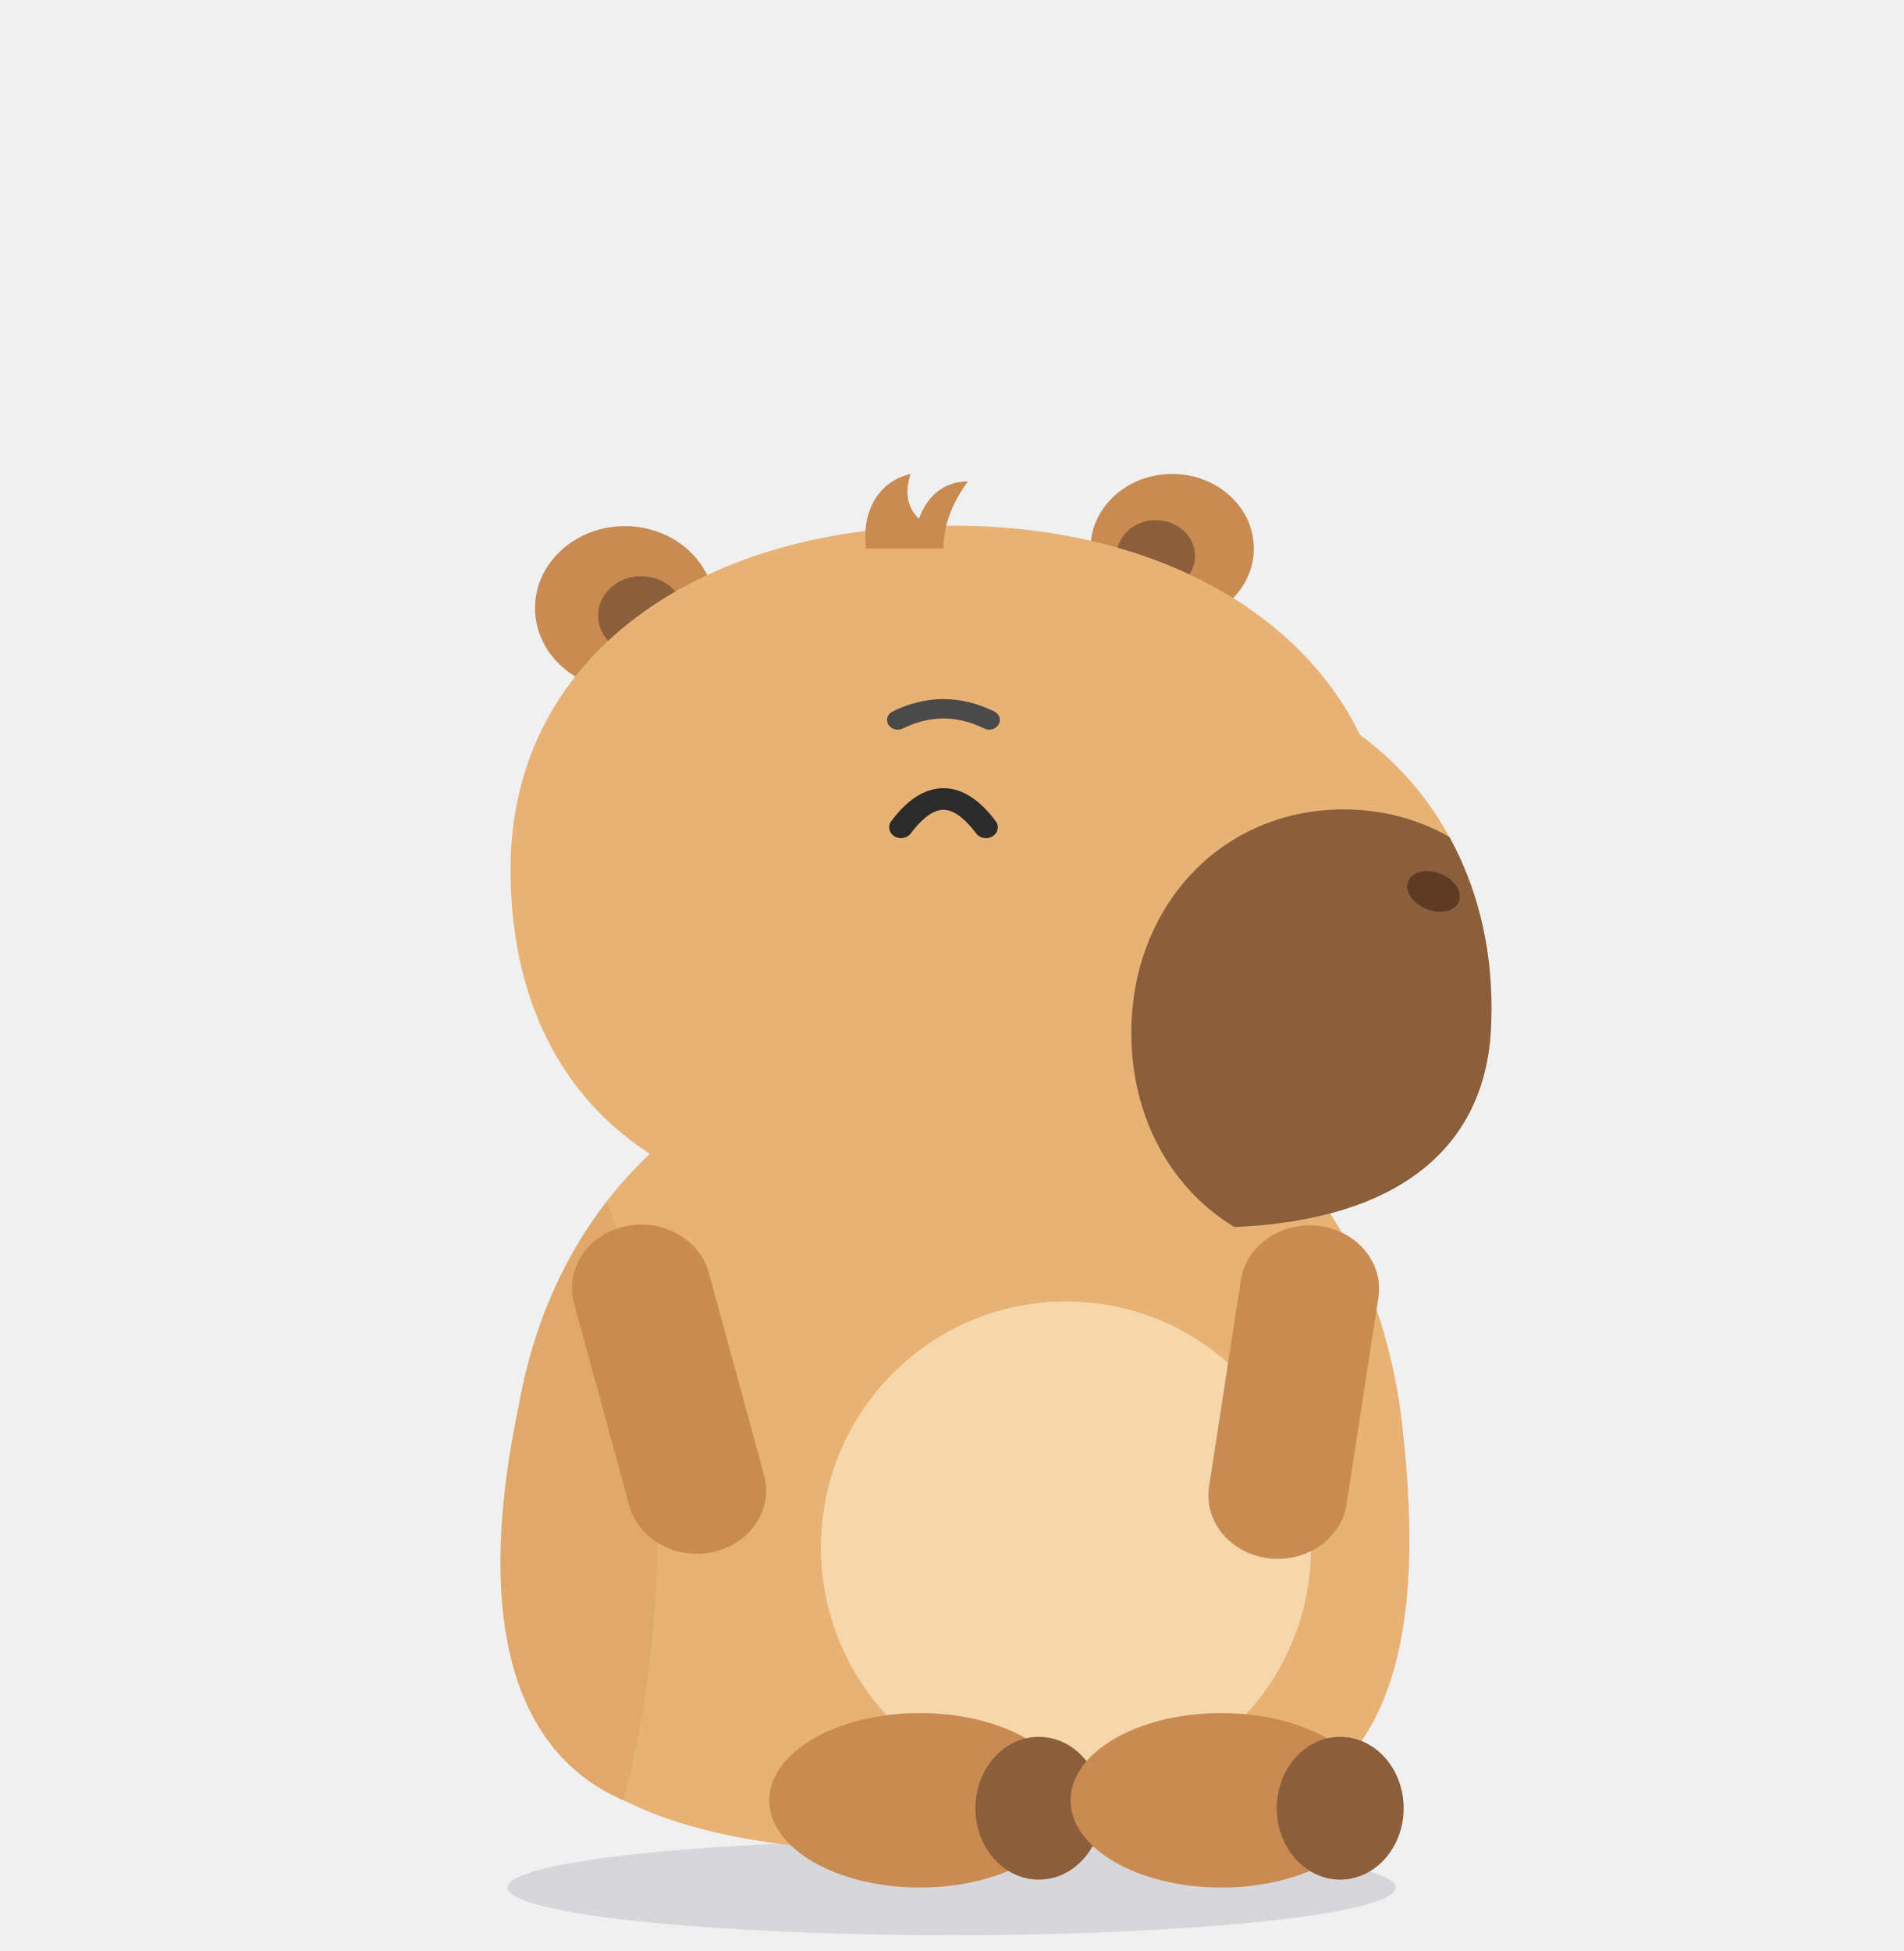
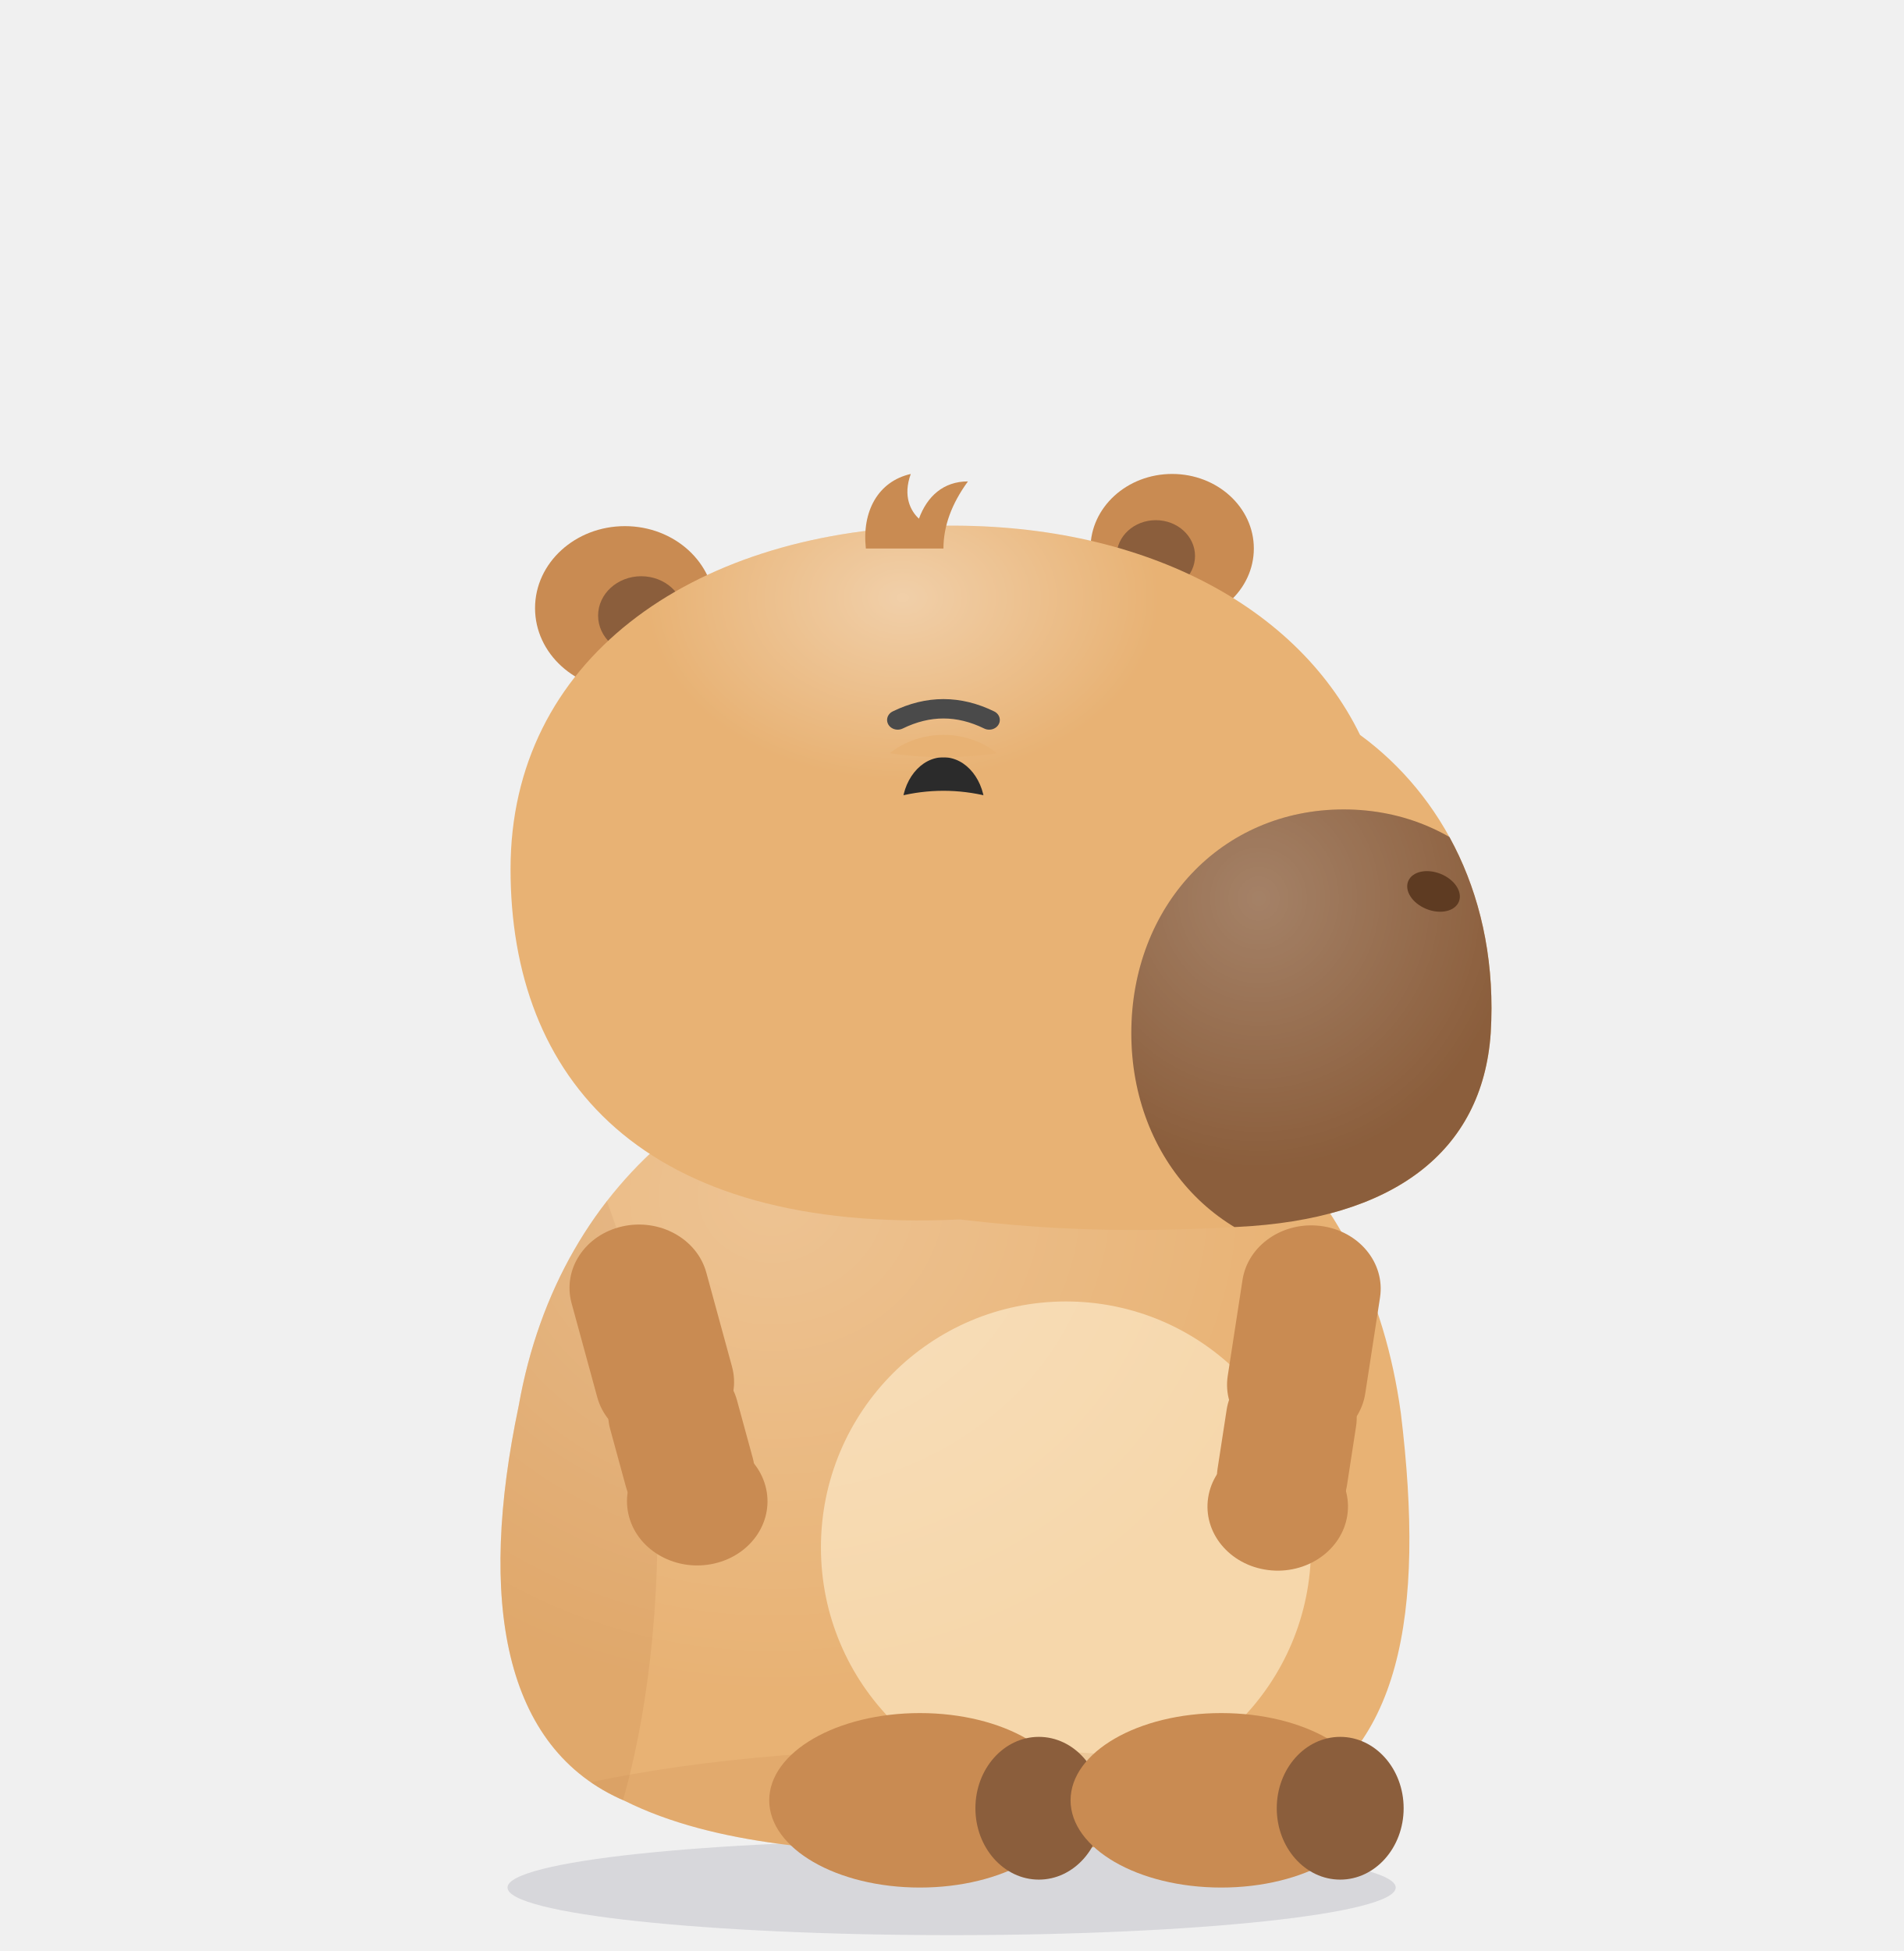
<svg xmlns="http://www.w3.org/2000/svg" viewBox="-20 -26 240 246" width="480" height="492">
  <defs>
    <clipPath id="mascot-body-_R_0_">
      <path d="M103 90C131 90 151 109 155 141C158 168 155 187 140 194C128 199 113 200 100 200C86 200 71 199 60 193C45 186 42 166 47 140C52 109 74 90 103 90Z" />
    </clipPath>
    <clipPath id="mascot-body-_R_0_-head">
      <path d="M97 22C122 21 142 32 150 50C160 58 167 72 166 90C165 106 154 115 135 116C119 117 109 116 101 115C62 117 46 96 46 68C46 40 68 23 97 22Z" />
    </clipPath>
+     <clipPath id="mascot-body-_R_0_-eye">
+       <circle r="10" />
+     </clipPath>
+     <radialGradient id="mascot-body-_R_0_-shine" cx="0.4" cy="0.1" r="0.26">
+       <stop offset="0" stop-color="#FFFFFF" stop-opacity="0.38" />
+       <stop offset="1" stop-color="#FFFFFF" stop-opacity="0" />
+     </radialGradient>
+     <radialGradient id="mascot-body-_R_0_-soft" cx="0.3" cy="0.2" r="0.6">
+       <stop offset="0" stop-color="#FFFFFF" stop-opacity="0.22" />
+       <stop offset="1" stop-color="#FFFFFF" stop-opacity="0" />
+     </radialGradient>
  </defs>
  <g data-layer="scene-back" />
  <g transform="translate(100 212)">
    <g>
      <g data-part="shadow">
        <g transform="translate(-100 -212)">
          <ellipse cx="100" cy="212" rx="56" ry="6" fill="rgba(27, 33, 66, 0.12)" />
        </g>
      </g>
    </g>
  </g>
  <g transform="translate(0 0)">
    <g transform="translate(100 212)">
      <g>
        <g data-part="whole">
          <g transform="translate(-100 -212)">
            <g>
              <g transform="translate(100 211)">
                <g transform="translate(0 7) scale(1.03 0.94) rotate(0)">
                  <g data-part="torso">
                    <g transform="translate(-100 -211)">
                      <path d="M103 90C131 90 151 109 155 141C158 168 155 187 140 194C128 199 113 200 100 200C86 200 71 199 60 193C45 186 42 166 47 140C52 109 74 90 103 90Z" fill="#E8B274" />
                      <g clip-path="url(#mascot-body-_R_0_)">
                        <ellipse cx="114" cy="159" rx="30" ry="33" fill="#F6D7AB" />
                        <ellipse cx="44" cy="156" rx="20" ry="60" fill="#C98B52" opacity="0.26" />
+                         <ellipse cx="100" cy="206" rx="70" ry="20" fill="#C98B52" opacity="0.2" />
+                         <path d="M103 90C131 90 151 109 155 141C158 168 155 187 140 194C128 199 113 200 100 200C86 200 71 199 60 193C45 186 42 166 47 140C52 109 74 90 103 90Z" fill="url(#mascot-body-_R_0_-soft)" />
                      </g>
                      <g transform="translate(102 112)">
                        <g>
                          <g data-part="head">
                            <g transform="translate(-102 -112)">
-                               <g>
-                                 <circle cx="60" cy="33" r="11" fill="#C98B52" />
-                                 <circle cx="62" cy="34" r="5.28" fill="#8B5E3C" />
+                               <g transform="translate(63.3 41.25)">
+                                 <g>
+                                   <g data-part="ear">
+                                     <g transform="translate(-63.3 -41.25)">
+                                       <circle cx="60" cy="33" r="11" fill="#C98B52" />
+                                       <circle cx="62" cy="34" r="5.28" fill="#8B5E3C" />
+                                     </g>
+                                   </g>
+                                 </g>
                              </g>
-                               <g>
-                                 <circle cx="127" cy="25" r="10" fill="#C98B52" />
-                                 <circle cx="125" cy="26" r="4.8" fill="#8B5E3C" />
+                               <g transform="translate(124 32.5)">
+                                 <g>
+                                   <g data-part="ear">
+                                     <g transform="translate(-124 -32.5)">
+                                       <circle cx="127" cy="25" r="10" fill="#C98B52" />
+                                       <circle cx="125" cy="26" r="4.8" fill="#8B5E3C" />
+                                     </g>
+                                   </g>
+                                 </g>
                              </g>
                              <path d="M97 22C122 21 142 32 150 50C160 58 167 72 166 90C165 106 154 115 135 116C119 117 109 116 101 115C62 117 46 96 46 68C46 40 68 23 97 22Z" fill="#E8B274" />
-                               <path d="M89.5 25C89 20 91 16 95 15C94 18 95 20 96 21C97 18 99 16 102 16C100 19 99 22 99 25Z" fill="#C98B52" />
-                               <path d="M148 60C163 60 174 73 174 90C174 107 163 120 148 120C133 120 122 107 122 90C122 73 133 60 148 60Z" fill="#8B5E3C" clip-path="url(#mascot-body-_R_0_-head)" />
+                               <path d="M97 22C122 21 142 32 150 50C160 58 167 72 166 90C165 106 154 115 135 116C119 117 109 116 101 115C62 117 46 96 46 68C46 40 68 23 97 22Z" fill="url(#mascot-body-_R_0_-shine)" />
+                               <g transform="translate(94.5 25)">
+                                 <g>
+                                   <g data-part="tuft">
+                                     <g transform="translate(-94.5 -25)">
+                                       <path d="M89.5 25C89 20 91 16 95 15C94 18 95 20 96 21C97 18 99 16 102 16C100 19 99 22 99 25Z" fill="#C98B52" />
+                                     </g>
+                                   </g>
+                                 </g>
+                               </g>
+                               <g clip-path="url(#mascot-body-_R_0_-head)">
+                                 <path d="M148 60C163 60 174 73 174 90C174 107 163 120 148 120C133 120 122 107 122 90C122 73 133 60 148 60Z" fill="#8B5E3C" />
+                                 <path d="M148 60C163 60 174 73 174 90C174 107 163 120 148 120C133 120 122 107 122 90C122 73 133 60 148 60Z" fill="url(#mascot-body-_R_0_-soft)" />
+                               </g>
                              <ellipse cx="159" cy="71" rx="3.4" ry="2.5" transform="rotate(28 159 71)" fill="#5E3B22" />
                              <g transform="translate(99 60)">
-                                 <g>
+                                 <g transform="translate(0 0) rotate(0)">
                                  <g data-part="eyes">
                                    <g transform="translate(-99 -60)">
                                      <g transform="translate(99 60)">
-                                         <path d="M-5.2 2.4Q0 -5.2 5.2 2.4" fill="none" stroke="#2B2B2B" stroke-linecap="round" stroke-linejoin="round" stroke-width="2.9" />
+                                         <g clip-path="url(#mascot-body-_R_0_-eye)">
+                                           <ellipse rx="4.8" ry="6.6" fill="#2B2B2B" transform="scale(1.06)" />
+                                           <circle cx="1.8" cy="-2.9" r="1.7" fill="#FFFFFF" opacity="0" />
+                                           <g transform="translate(0 -9.5)">
+                                             <path d="M-11 24H11V10Q0 4 -11 10Z" fill="#E8B274" />
+                                           </g>
+                                           <g transform="translate(0 0)">
+                                             <g data-part="lid">
+                                               <path d="M-11 -24H11V-8.5Q0 -5.5 -11 -8.5Z" fill="#E8B274" />
+                                             </g>
+                                           </g>
+                                         </g>
+                                         <path d="M-5.4 0.6Q0 3.4 5.4 0.6" fill="none" stroke="#2B2B2B" stroke-width="2.6" stroke-linecap="round" opacity="0" />
+                                         <path d="M-5.4 -1Q0 4.6 5.4 -1" fill="none" stroke="#2B2B2B" stroke-width="2.6" stroke-linecap="round" opacity="0" />
                                      </g>
                                    </g>
                                  </g>
                                </g>
                              </g>
                              <g data-part="brows">
                                <path d="M-5.6 1Q0 -2 5.6 1" transform="translate(99 47) rotate(0)" fill="none" stroke="#4A4A4A" stroke-width="2.6" stroke-linecap="round" />
                              </g>
                            </g>
                          </g>
                        </g>
                      </g>
                      <g transform="translate(60 124)">
-                         <g transform="translate(1.9 -0.3) rotate(-14)">
+                         <g transform="translate(1.6 -0.3) rotate(-14)">
                          <g data-part="arm-left">
-                             <rect x="-8.5" y="-8" width="17" height="45" rx="8.5" fill="#C98B52" />
+                             <rect x="-8.5" y="-8" width="17" height="30" rx="8.5" fill="#C98B52" />
+                             <g transform="translate(0 17)">
+                               <g>
+                                 <g data-part="forearm-left">
+                                   <rect x="-8" y="-7" width="16" height="24" rx="8" fill="#C98B52" />
+                                   <circle cy="13" r="8.6" fill="#C98B52" />
+                                 </g>
+                               </g>
+                             </g>
                          </g>
                        </g>
                      </g>
                      <g transform="translate(145 124)">
-                         <g transform="translate(-1.1 -0.2) rotate(8)">
+                         <g transform="translate(-0.9 -0.2) rotate(8)">
                          <g data-part="arm-right">
-                             <rect x="-8.5" y="-8" width="17" height="45" rx="8.5" fill="#C98B52" />
+                             <rect x="-8.5" y="-8" width="17" height="30" rx="8.5" fill="#C98B52" />
+                             <g transform="translate(0 17)">
+                               <g>
+                                 <g data-part="forearm-right">
+                                   <rect x="-8" y="-7" width="16" height="24" rx="8" fill="#C98B52" />
+                                   <circle cy="13" r="8.6" fill="#C98B52" />
+                                 </g>
+                               </g>
+                             </g>
                          </g>
                        </g>
                      </g>
                    </g>
                  </g>
                </g>
              </g>
              <g data-part="sit-legs">
                <g>
                  <ellipse cx="96" cy="201" rx="19" ry="11" fill="#C98B52" />
                  <ellipse cx="111" cy="202" rx="8" ry="9" fill="#8B5E3C" />
                </g>
                <g>
                  <ellipse cx="134" cy="201" rx="19" ry="11" fill="#C98B52" />
                  <ellipse cx="149" cy="202" rx="8" ry="9" fill="#8B5E3C" />
                </g>
              </g>
            </g>
          </g>
        </g>
      </g>
    </g>
  </g>
  <g data-layer="scene-front" />
  <g data-layer="fx" />
</svg>
